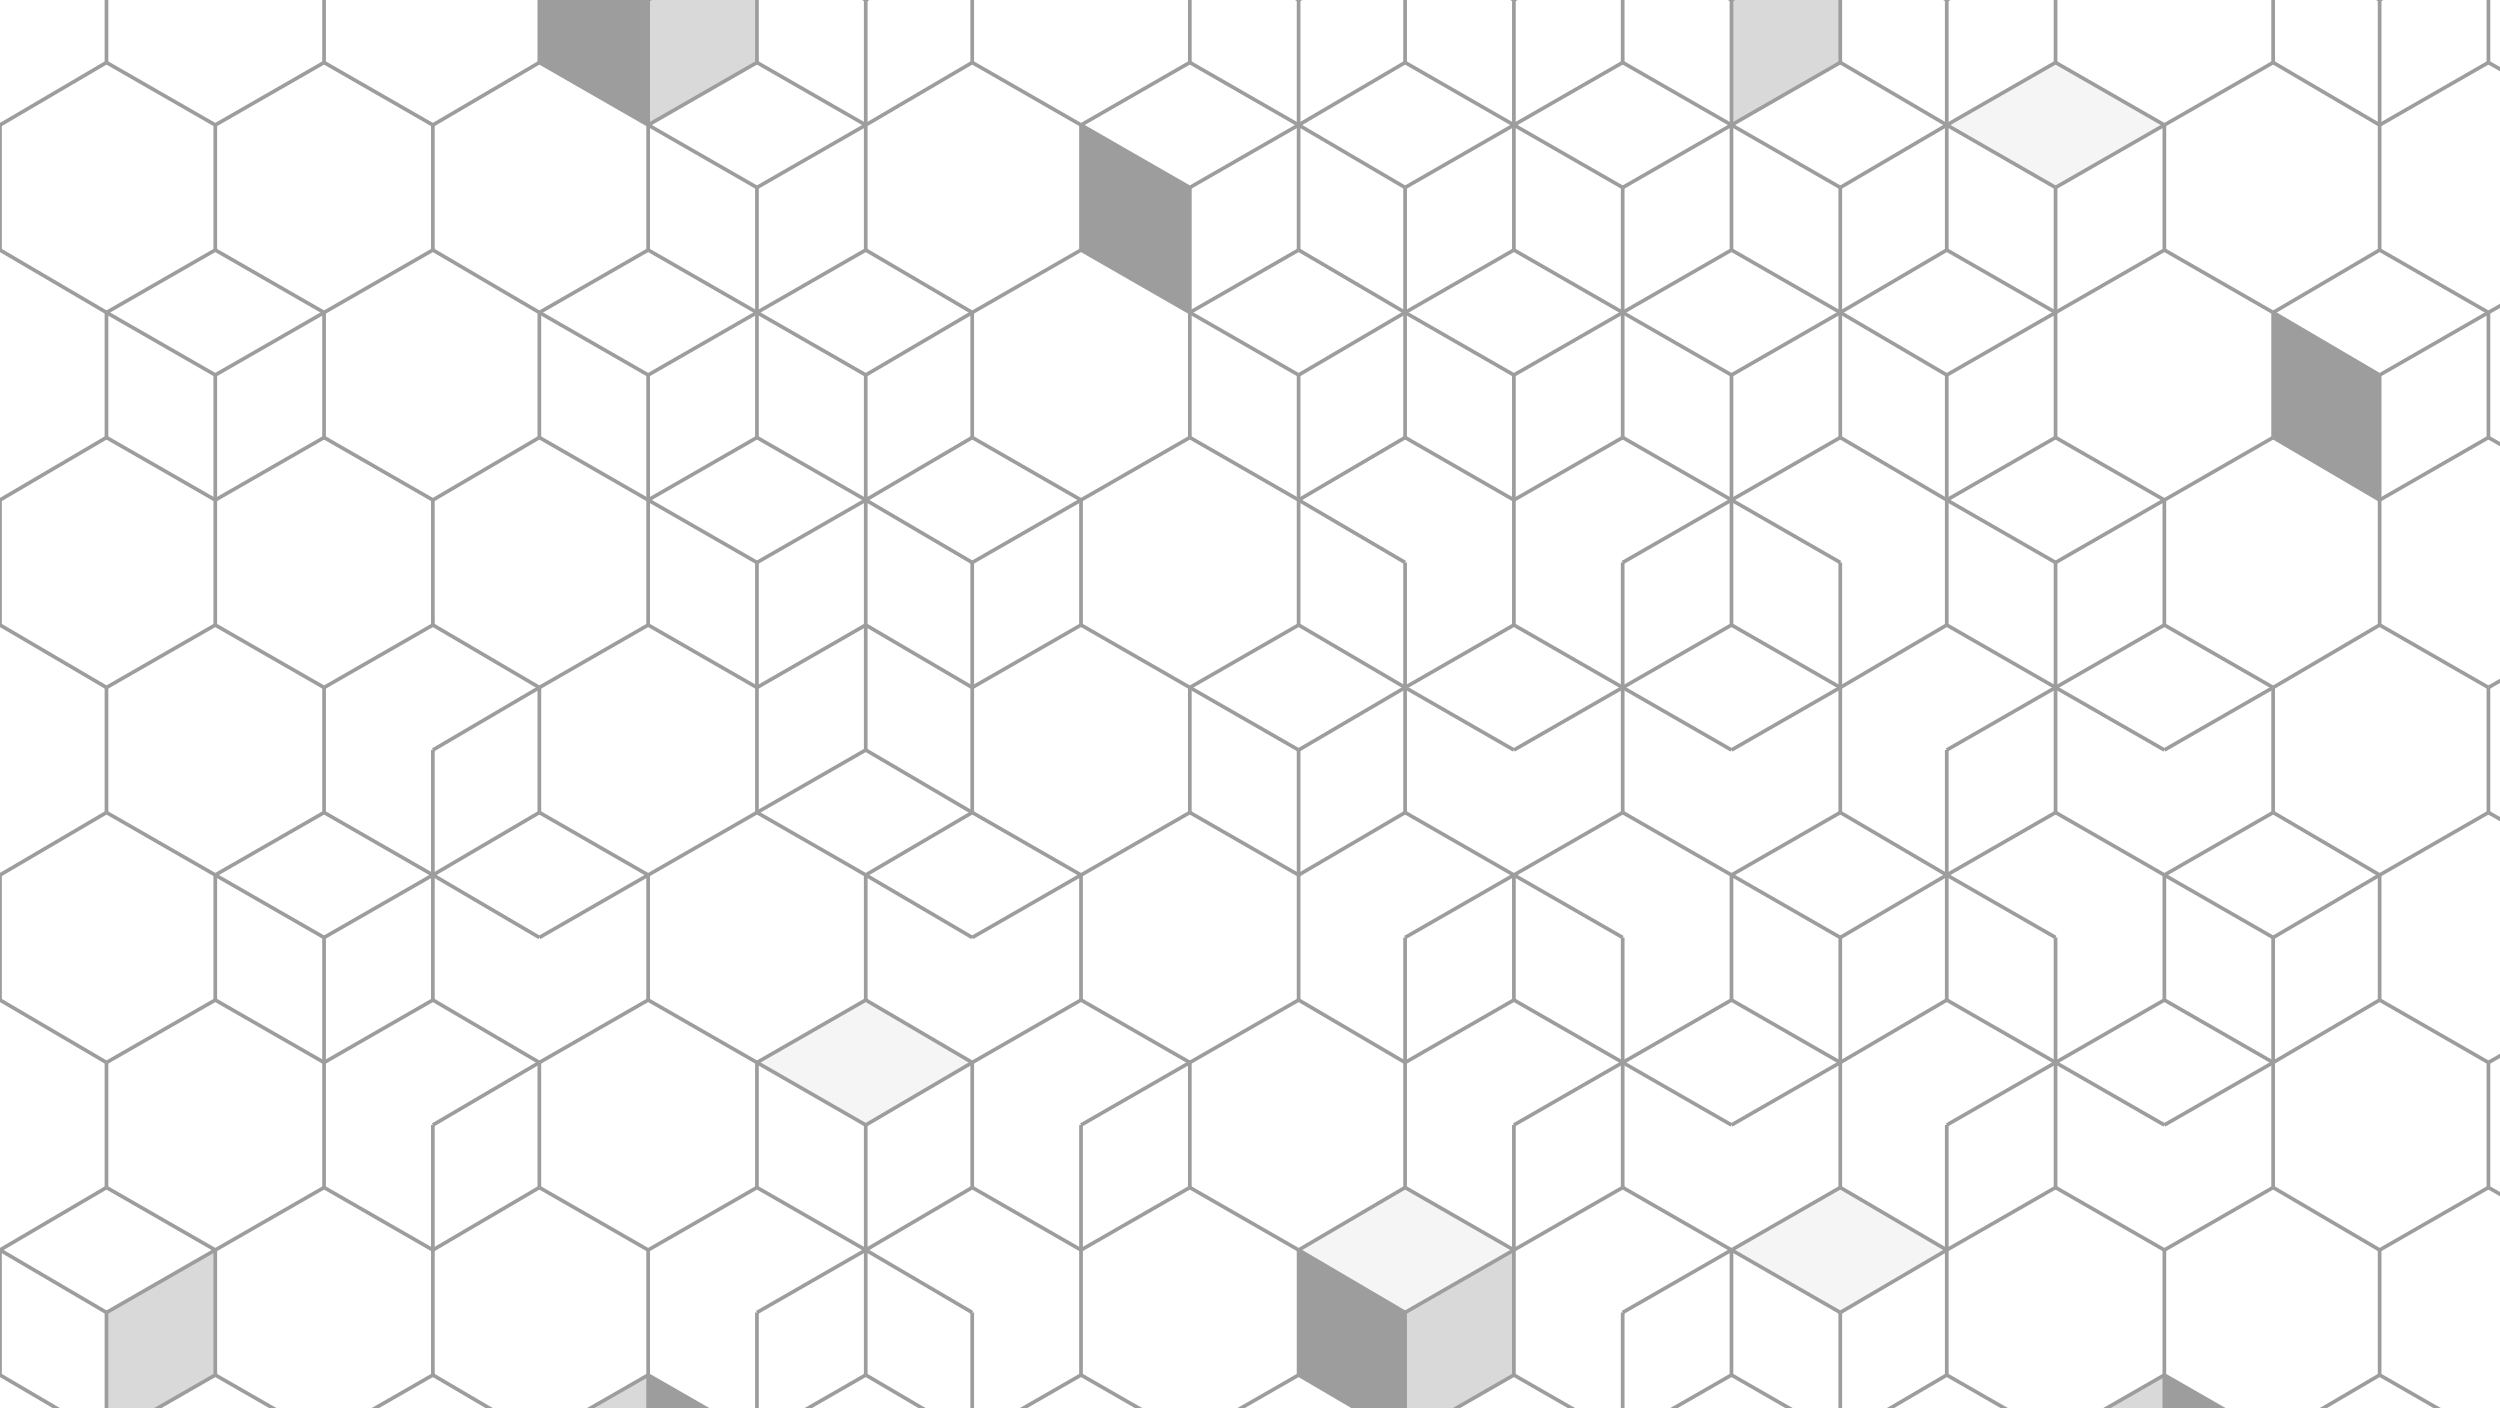
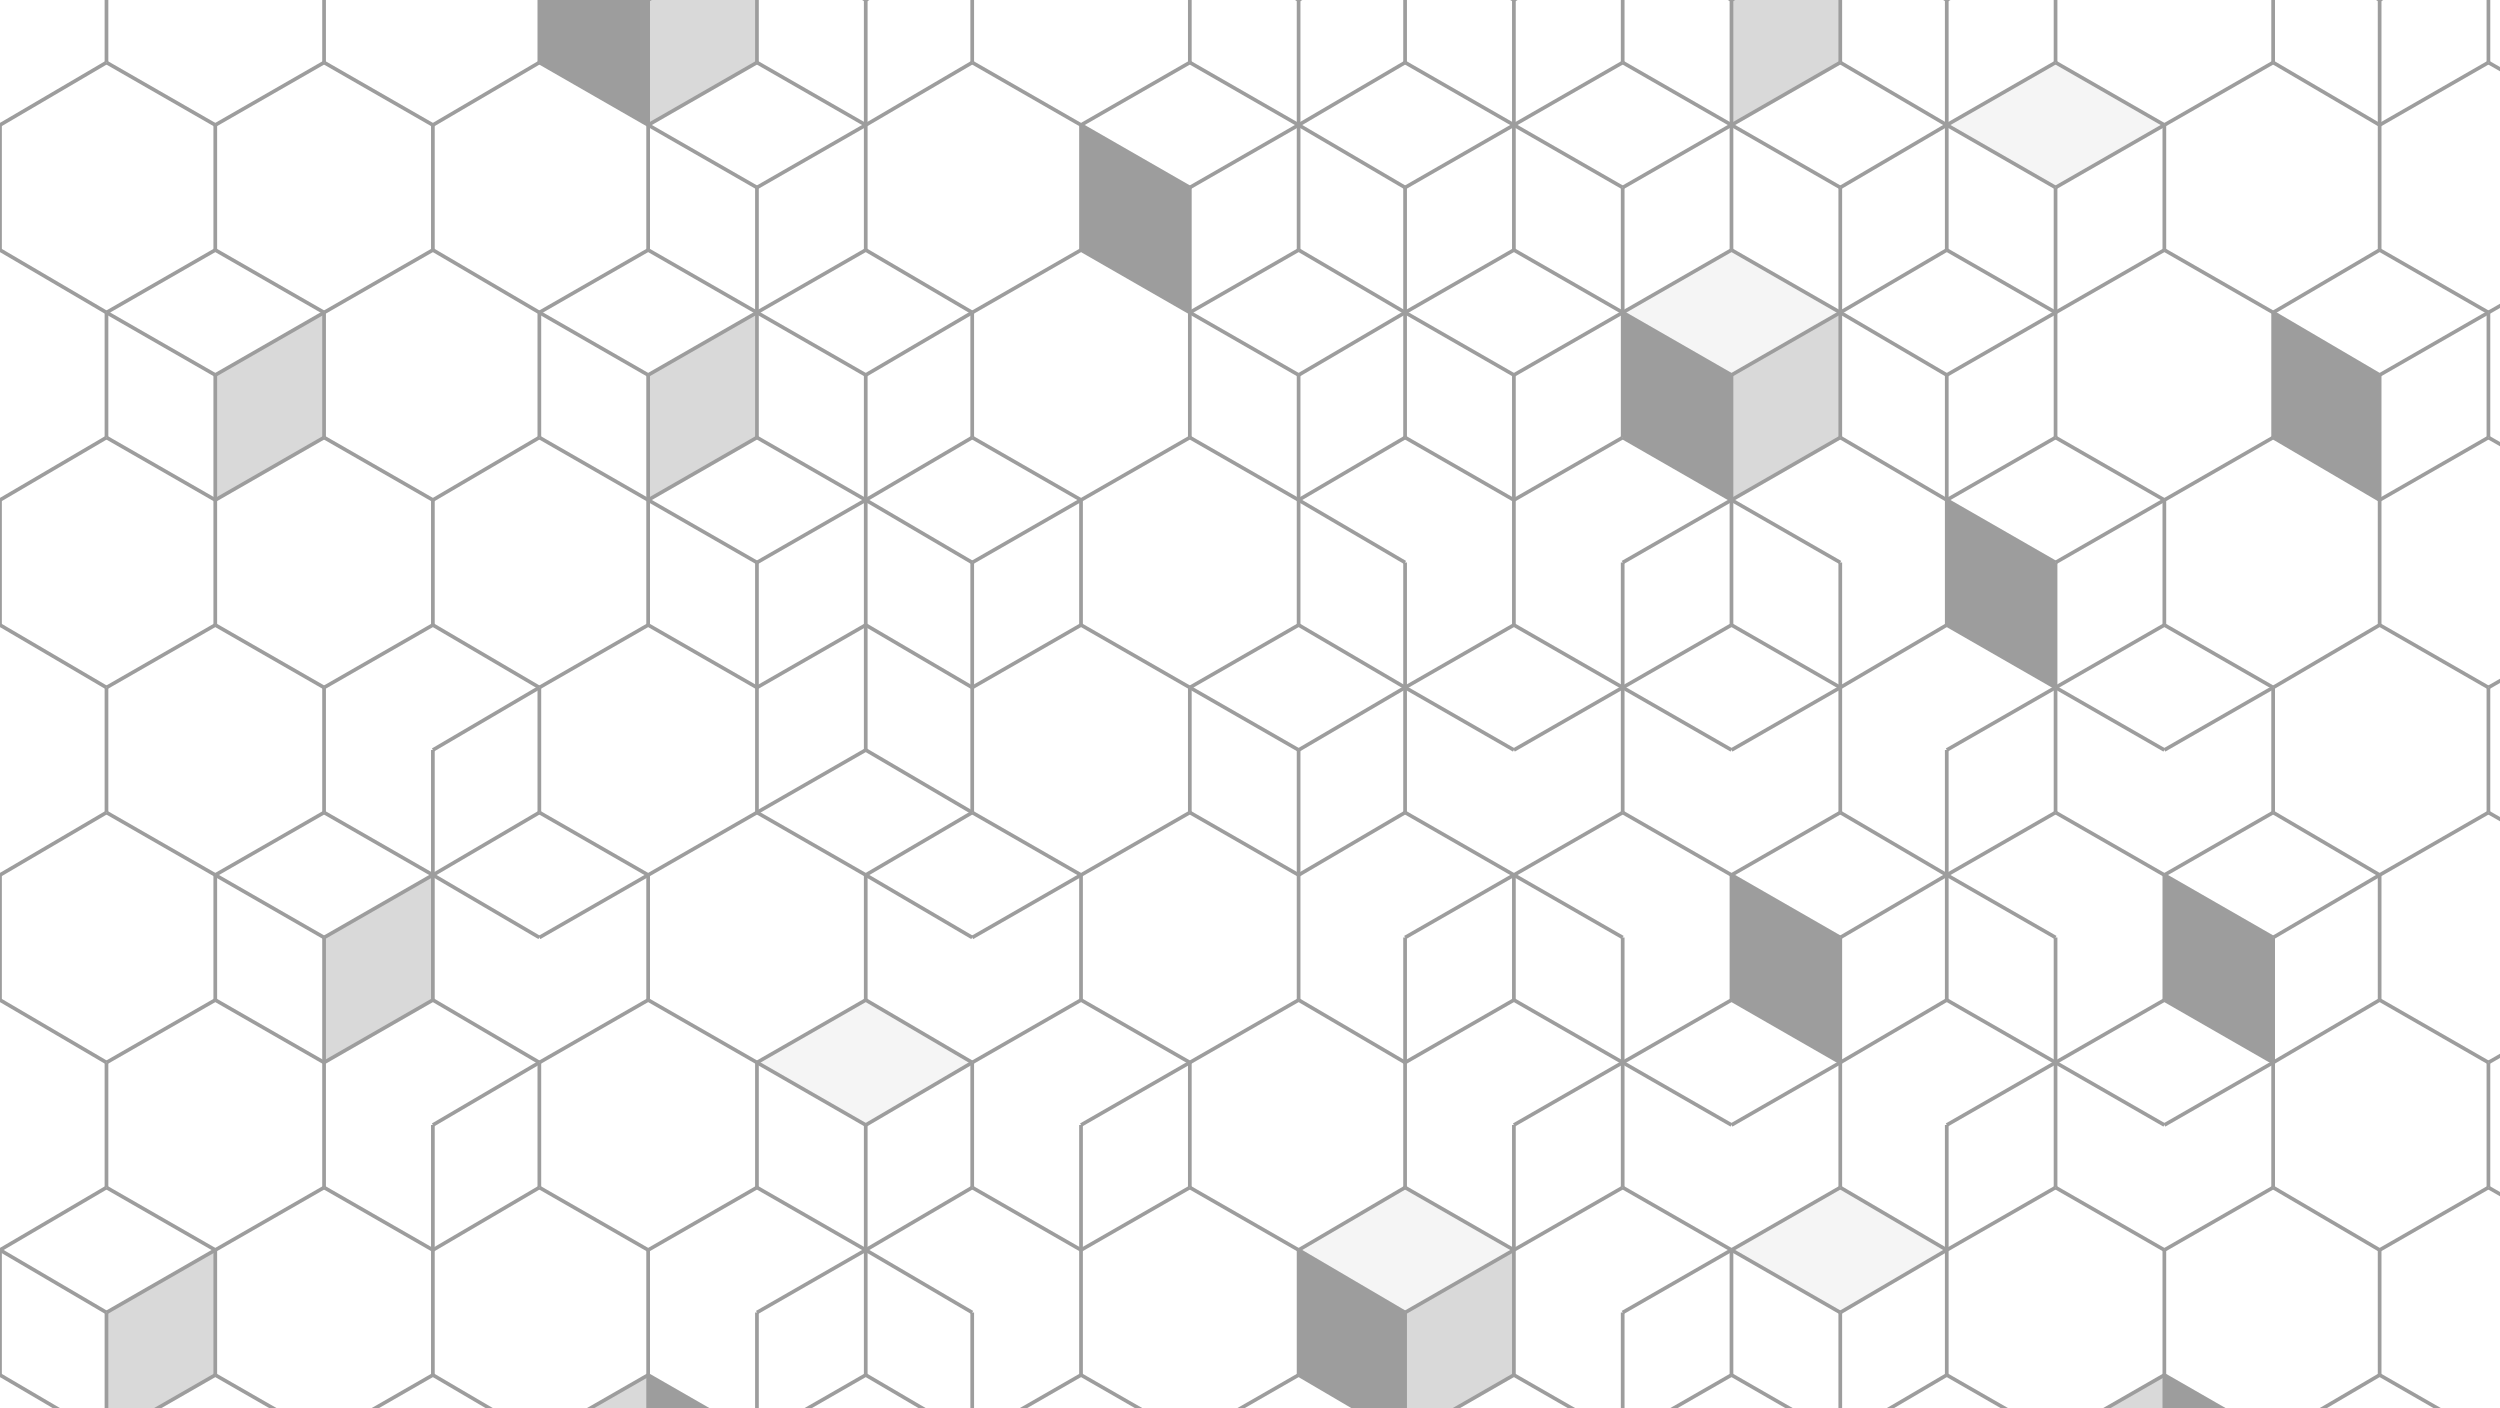
<svg xmlns="http://www.w3.org/2000/svg" width="1080" height="608" viewBox="0 0 1080 608">
  <g id="mesh">
    <g id="flaechen">
      <polygon points="-46,-81 -46,-135 -93,-108 -93,-54" fill="#D9D9D9" />
      <polygon points="-46,-81 0,-54 0,-108 -46,-135" fill="#9D9D9D" />
      <polygon points="140,-81 187,-108 187,-54 140,-27" fill="#D9D9D9" />
      <polygon points="327,-81 374,-108 374,-54 327,-27" fill="#D9D9D9" />
      <polygon points="420,-81 374,-108 420,-135 467,-108" fill="#F5F5F5" />
      <polygon points="607,-81 607,-135 561,-108 561,-54" fill="#D9D9D9" />
      <polygon points="607,-81 654,-54 654,-108 607,-135" fill="#9D9D9D" />
      <polygon points="701,-81 654,-108 701,-135 748,-108" fill="#F5F5F5" />
      <polygon points="888,-81 888,-27 841,-54 841,-108" fill="#9D9D9D" />
      <polygon points="1169,-81 1169,-27 1122,-54 1122,-108" fill="#9D9D9D" />
      <polygon points="1169,-81 1215,-108 1215,-54 1169,-27" fill="#D9D9D9" />
      <polygon points="1169,-81 1122,-108 1169,-135 1215,-108" fill="#F5F5F5" />
      <polygon points="280,0 280,54 233,27 233,-27" fill="#9D9D9D" />
      <polygon points="280,0 327,-27 327,27 280,54" fill="#D9D9D9" />
      <polygon points="280,0 233,-27 280,-54 327,-27" fill="#F5F5F5" />
      <polygon points="748,0 795,-27 795,27 748,54" fill="#D9D9D9" />
      <polygon points="1028,0 982,-27 1028,-54 1075,-27" fill="#F5F5F5" />
      <polygon points="514,81 514,135 467,108 467,54" fill="#9D9D9D" />
      <polygon points="888,81 841,54 888,27 935,54" fill="#F5F5F5" />
      <polygon points="1262,81 1215,54 1262,27 1309,54" fill="#F5F5F5" />
      <polygon points="-93,162 -140,135 -93,108 -46,135" fill="#F5F5F5" />
+       <polygon points="93,162 140,135 140,189 93,216" fill="#D9D9D9" />
+       <polygon points="280,162 327,135 327,189 280,216" fill="#D9D9D9" />
+       <polygon points="748,162 748,216 701,189 701,135" fill="#9D9D9D" />
+       <polygon points="748,162 795,135 795,189 748,216" fill="#D9D9D9" />
+       <polygon points="748,162 701,135 748,108 795,135" fill="#F5F5F5" />
      <polygon points="1028,162 1028,216 982,189 982,135" fill="#9D9D9D" />
+       <polygon points="888,243 888,297 841,270 841,216" fill="#9D9D9D" />
      <polygon points="1169,243 1215,216 1215,270 1169,297" fill="#D9D9D9" />
      <polygon points="-93,324 -93,378 -140,351 -140,297" fill="#9D9D9D" />
      <polygon points="-93,324 -46,297 -46,351 -93,378" fill="#D9D9D9" />
      <polygon points="-93,324 -140,297 -93,270 -46,297" fill="#F5F5F5" />
      <polygon points="1215,324 1215,378 1169,351 1169,297" fill="#9D9D9D" />
      <polygon points="1215,324 1262,297 1262,351 1215,378" fill="#D9D9D9" />
      <polygon points="1215,324 1169,297 1215,270 1262,297" fill="#F5F5F5" />
+       <polygon points="140,405 187,378 187,432 140,459" fill="#D9D9D9" />
+       <polygon points="795,405 795,459 748,432 748,378" fill="#9D9D9D" />
+       <polygon points="982,405 982,459 935,432 935,378" fill="#9D9D9D" />
      <polygon points="1169,405 1215,378 1215,432 1169,459" fill="#D9D9D9" />
      <polygon points="-93,486 -140,459 -93,432 -46,459" fill="#F5F5F5" />
      <polygon points="374,486 327,459 374,432 420,459" fill="#F5F5F5" />
      <polygon points="1215,486 1169,459 1215,432 1262,459" fill="#F5F5F5" />
      <polygon points="46,567 93,540 93,594 46,621" fill="#D9D9D9" />
      <polygon points="607,567 607,621 561,594 561,540" fill="#9D9D9D" />
      <polygon points="607,567 654,540 654,594 607,621" fill="#D9D9D9" />
      <polygon points="607,567 561,540 607,513 654,540" fill="#F5F5F5" />
      <polygon points="795,567 748,540 795,513 841,540" fill="#F5F5F5" />
      <polygon points="1169,567 1122,540 1169,513 1215,540" fill="#F5F5F5" />
      <polygon points="280,648 280,594 233,621 233,675" fill="#D9D9D9" />
      <polygon points="280,648 327,675 327,621 280,594" fill="#9D9D9D" />
      <polygon points="935,648 935,594 888,621 888,675" fill="#D9D9D9" />
      <polygon points="935,648 982,675 982,621 935,594" fill="#9D9D9D" />
      <polygon points="-46,729 -46,783 -93,756 -93,702" fill="#9D9D9D" />
      <polygon points="-46,729 0,702 0,756 -46,783" fill="#D9D9D9" />
      <polygon points="-46,729 -93,702 -46,675 0,702" fill="#F5F5F5" />
      <polygon points="140,729 140,783 93,756 93,702" fill="#9D9D9D" />
      <polygon points="514,729 467,702 514,675 561,702" fill="#F5F5F5" />
      <polygon points="701,729 701,783 654,756 654,702" fill="#9D9D9D" />
      <polygon points="1075,729 1028,702 1075,675 1122,702" fill="#F5F5F5" />
      <polygon points="1262,729 1262,783 1215,756 1215,702" fill="#9D9D9D" />
      <polygon points="1262,729 1309,702 1309,756 1262,783" fill="#D9D9D9" />
      <polygon points="1262,729 1215,702 1262,675 1309,702" fill="#F5F5F5" />
    </g>
    <g id="raster" stroke="#9D9D9D" stroke-width="1.6" fill="none">
      <line x1="-140" y1="-27" x2="-140" y2="27" />
      <line x1="-140" y1="-27" x2="-93" y2="-54" />
      <line x1="-140" y1="27" x2="-93" y2="54" />
      <line x1="-140" y1="135" x2="-140" y2="189" />
      <line x1="-140" y1="135" x2="-93" y2="108" />
      <line x1="-140" y1="189" x2="-93" y2="216" />
      <line x1="-140" y1="297" x2="-140" y2="351" />
      <line x1="-140" y1="297" x2="-93" y2="270" />
      <line x1="-140" y1="351" x2="-93" y2="378" />
      <line x1="-140" y1="459" x2="-140" y2="513" />
      <line x1="-140" y1="459" x2="-93" y2="432" />
      <line x1="-140" y1="513" x2="-93" y2="540" />
      <line x1="-140" y1="621" x2="-140" y2="675" />
      <line x1="-140" y1="621" x2="-93" y2="594" />
      <line x1="-140" y1="675" x2="-93" y2="702" />
      <line x1="-93" y1="-108" x2="-93" y2="-54" />
      <line x1="-93" y1="-108" x2="-46" y2="-135" />
      <line x1="-93" y1="-54" x2="-46" y2="-27" />
      <line x1="-93" y1="54" x2="-93" y2="108" />
      <line x1="-93" y1="54" x2="-46" y2="27" />
      <line x1="-93" y1="108" x2="-46" y2="135" />
      <line x1="-93" y1="216" x2="-93" y2="270" />
      <line x1="-93" y1="216" x2="-46" y2="189" />
      <line x1="-93" y1="270" x2="-46" y2="297" />
      <line x1="-93" y1="378" x2="-93" y2="432" />
      <line x1="-93" y1="378" x2="-46" y2="351" />
      <line x1="-93" y1="432" x2="-46" y2="459" />
      <line x1="-93" y1="540" x2="-93" y2="594" />
      <line x1="-93" y1="540" x2="-46" y2="513" />
      <line x1="-93" y1="594" x2="-46" y2="621" />
      <line x1="-93" y1="702" x2="-93" y2="756" />
      <line x1="-93" y1="702" x2="-46" y2="675" />
      <line x1="-93" y1="756" x2="-46" y2="783" />
      <line x1="-46" y1="-135" x2="0" y2="-108" />
      <line x1="-46" y1="-27" x2="-46" y2="27" />
      <line x1="-46" y1="-27" x2="0" y2="-54" />
      <line x1="-46" y1="27" x2="0" y2="54" />
      <line x1="-46" y1="135" x2="-46" y2="189" />
      <line x1="-46" y1="135" x2="0" y2="108" />
      <line x1="-46" y1="189" x2="0" y2="216" />
      <line x1="-46" y1="297" x2="-46" y2="351" />
      <line x1="-46" y1="297" x2="0" y2="270" />
      <line x1="-46" y1="351" x2="0" y2="378" />
      <line x1="-46" y1="459" x2="-46" y2="513" />
      <line x1="-46" y1="459" x2="0" y2="432" />
      <line x1="-46" y1="513" x2="0" y2="540" />
      <line x1="-46" y1="621" x2="-46" y2="675" />
      <line x1="-46" y1="621" x2="0" y2="594" />
      <line x1="-46" y1="675" x2="0" y2="702" />
      <line x1="-46" y1="783" x2="0" y2="756" />
      <line x1="0" y1="-108" x2="0" y2="-54" />
      <line x1="0" y1="-108" x2="46" y2="-135" />
      <line x1="0" y1="-54" x2="46" y2="-27" />
      <line x1="0" y1="54" x2="0" y2="108" />
      <line x1="0" y1="54" x2="46" y2="27" />
      <line x1="0" y1="108" x2="46" y2="135" />
      <line x1="0" y1="216" x2="0" y2="270" />
      <line x1="0" y1="216" x2="46" y2="189" />
      <line x1="0" y1="270" x2="46" y2="297" />
      <line x1="0" y1="378" x2="0" y2="432" />
      <line x1="0" y1="378" x2="46" y2="351" />
      <line x1="0" y1="432" x2="46" y2="459" />
      <line x1="0" y1="540" x2="0" y2="594" />
      <line x1="0" y1="540" x2="46" y2="513" />
      <line x1="0" y1="594" x2="46" y2="621" />
      <line x1="0" y1="702" x2="0" y2="756" />
      <line x1="0" y1="702" x2="46" y2="675" />
      <line x1="0" y1="756" x2="46" y2="783" />
      <line x1="46" y1="-135" x2="93" y2="-108" />
      <line x1="46" y1="-27" x2="46" y2="27" />
      <line x1="46" y1="-27" x2="93" y2="-54" />
      <line x1="46" y1="27" x2="93" y2="54" />
      <line x1="46" y1="135" x2="46" y2="189" />
      <line x1="46" y1="135" x2="93" y2="108" />
      <line x1="46" y1="189" x2="93" y2="216" />
      <line x1="46" y1="297" x2="46" y2="351" />
      <line x1="46" y1="297" x2="93" y2="270" />
      <line x1="46" y1="351" x2="93" y2="378" />
      <line x1="46" y1="459" x2="46" y2="513" />
      <line x1="46" y1="459" x2="93" y2="432" />
      <line x1="46" y1="513" x2="93" y2="540" />
      <line x1="46" y1="621" x2="46" y2="675" />
      <line x1="46" y1="621" x2="93" y2="594" />
      <line x1="46" y1="675" x2="93" y2="702" />
      <line x1="46" y1="783" x2="93" y2="756" />
      <line x1="93" y1="-108" x2="93" y2="-54" />
      <line x1="93" y1="-108" x2="140" y2="-135" />
      <line x1="93" y1="-54" x2="140" y2="-27" />
      <line x1="93" y1="54" x2="93" y2="108" />
      <line x1="93" y1="54" x2="140" y2="27" />
      <line x1="93" y1="108" x2="140" y2="135" />
      <line x1="93" y1="216" x2="93" y2="270" />
      <line x1="93" y1="216" x2="140" y2="189" />
      <line x1="93" y1="270" x2="140" y2="297" />
      <line x1="93" y1="378" x2="93" y2="432" />
      <line x1="93" y1="378" x2="140" y2="351" />
      <line x1="93" y1="432" x2="140" y2="459" />
      <line x1="93" y1="540" x2="93" y2="594" />
      <line x1="93" y1="540" x2="140" y2="513" />
      <line x1="93" y1="594" x2="140" y2="621" />
      <line x1="93" y1="702" x2="93" y2="756" />
      <line x1="93" y1="702" x2="140" y2="675" />
      <line x1="93" y1="756" x2="140" y2="783" />
      <line x1="140" y1="-135" x2="187" y2="-108" />
      <line x1="140" y1="-27" x2="140" y2="27" />
      <line x1="140" y1="-27" x2="187" y2="-54" />
      <line x1="140" y1="27" x2="187" y2="54" />
      <line x1="140" y1="135" x2="140" y2="189" />
      <line x1="140" y1="135" x2="187" y2="108" />
      <line x1="140" y1="189" x2="187" y2="216" />
      <line x1="140" y1="297" x2="140" y2="351" />
      <line x1="140" y1="297" x2="187" y2="270" />
      <line x1="140" y1="351" x2="187" y2="378" />
      <line x1="140" y1="459" x2="140" y2="513" />
      <line x1="140" y1="459" x2="187" y2="432" />
      <line x1="140" y1="513" x2="187" y2="540" />
      <line x1="140" y1="621" x2="140" y2="675" />
      <line x1="140" y1="621" x2="187" y2="594" />
      <line x1="140" y1="675" x2="187" y2="702" />
      <line x1="140" y1="783" x2="187" y2="756" />
      <line x1="187" y1="-108" x2="187" y2="-54" />
      <line x1="187" y1="-108" x2="233" y2="-135" />
      <line x1="187" y1="-54" x2="233" y2="-27" />
      <line x1="187" y1="54" x2="187" y2="108" />
      <line x1="187" y1="54" x2="233" y2="27" />
      <line x1="187" y1="108" x2="233" y2="135" />
      <line x1="187" y1="216" x2="187" y2="270" />
      <line x1="187" y1="216" x2="233" y2="189" />
      <line x1="187" y1="270" x2="233" y2="297" />
      <line x1="187" y1="378" x2="187" y2="432" />
      <line x1="187" y1="378" x2="233" y2="351" />
      <line x1="187" y1="432" x2="233" y2="459" />
      <line x1="187" y1="540" x2="187" y2="594" />
      <line x1="187" y1="540" x2="233" y2="513" />
      <line x1="187" y1="594" x2="233" y2="621" />
      <line x1="187" y1="702" x2="187" y2="756" />
      <line x1="187" y1="702" x2="233" y2="675" />
      <line x1="187" y1="756" x2="233" y2="783" />
      <line x1="233" y1="-135" x2="280" y2="-108" />
      <line x1="233" y1="-27" x2="233" y2="27" />
      <line x1="233" y1="-27" x2="280" y2="-54" />
      <line x1="233" y1="27" x2="280" y2="54" />
      <line x1="233" y1="135" x2="233" y2="189" />
      <line x1="233" y1="135" x2="280" y2="108" />
      <line x1="233" y1="189" x2="280" y2="216" />
      <line x1="233" y1="297" x2="233" y2="351" />
      <line x1="233" y1="297" x2="280" y2="270" />
      <line x1="233" y1="351" x2="280" y2="378" />
      <line x1="233" y1="459" x2="233" y2="513" />
      <line x1="233" y1="459" x2="280" y2="432" />
      <line x1="233" y1="513" x2="280" y2="540" />
      <line x1="233" y1="621" x2="233" y2="675" />
      <line x1="233" y1="621" x2="280" y2="594" />
      <line x1="233" y1="675" x2="280" y2="702" />
      <line x1="233" y1="783" x2="280" y2="756" />
      <line x1="280" y1="-108" x2="280" y2="-54" />
      <line x1="280" y1="-108" x2="327" y2="-135" />
      <line x1="280" y1="-54" x2="327" y2="-27" />
      <line x1="280" y1="54" x2="280" y2="108" />
      <line x1="280" y1="54" x2="327" y2="27" />
      <line x1="280" y1="108" x2="327" y2="135" />
      <line x1="280" y1="216" x2="280" y2="270" />
      <line x1="280" y1="216" x2="327" y2="189" />
      <line x1="280" y1="270" x2="327" y2="297" />
      <line x1="280" y1="378" x2="280" y2="432" />
      <line x1="280" y1="378" x2="327" y2="351" />
      <line x1="280" y1="432" x2="327" y2="459" />
      <line x1="280" y1="540" x2="280" y2="594" />
      <line x1="280" y1="540" x2="327" y2="513" />
      <line x1="280" y1="594" x2="327" y2="621" />
      <line x1="280" y1="702" x2="280" y2="756" />
      <line x1="280" y1="702" x2="327" y2="675" />
      <line x1="280" y1="756" x2="327" y2="783" />
      <line x1="327" y1="-135" x2="374" y2="-108" />
      <line x1="327" y1="-27" x2="327" y2="27" />
      <line x1="327" y1="-27" x2="374" y2="-54" />
      <line x1="327" y1="27" x2="374" y2="54" />
      <line x1="327" y1="135" x2="327" y2="189" />
      <line x1="327" y1="135" x2="374" y2="108" />
      <line x1="327" y1="189" x2="374" y2="216" />
      <line x1="327" y1="297" x2="327" y2="351" />
      <line x1="327" y1="297" x2="374" y2="270" />
      <line x1="327" y1="351" x2="374" y2="378" />
      <line x1="327" y1="459" x2="327" y2="513" />
      <line x1="327" y1="459" x2="374" y2="432" />
      <line x1="327" y1="513" x2="374" y2="540" />
      <line x1="327" y1="621" x2="327" y2="675" />
      <line x1="327" y1="621" x2="374" y2="594" />
      <line x1="327" y1="675" x2="374" y2="702" />
      <line x1="327" y1="783" x2="374" y2="756" />
      <line x1="374" y1="-108" x2="374" y2="-54" />
      <line x1="374" y1="-108" x2="420" y2="-135" />
      <line x1="374" y1="-54" x2="420" y2="-27" />
      <line x1="374" y1="54" x2="374" y2="108" />
      <line x1="374" y1="54" x2="420" y2="27" />
      <line x1="374" y1="108" x2="420" y2="135" />
      <line x1="374" y1="216" x2="374" y2="270" />
      <line x1="374" y1="216" x2="420" y2="189" />
      <line x1="374" y1="270" x2="420" y2="297" />
      <line x1="374" y1="378" x2="374" y2="432" />
      <line x1="374" y1="378" x2="420" y2="351" />
      <line x1="374" y1="432" x2="420" y2="459" />
      <line x1="374" y1="540" x2="374" y2="594" />
      <line x1="374" y1="540" x2="420" y2="513" />
      <line x1="374" y1="594" x2="420" y2="621" />
      <line x1="374" y1="702" x2="374" y2="756" />
      <line x1="374" y1="702" x2="420" y2="675" />
      <line x1="374" y1="756" x2="420" y2="783" />
      <line x1="420" y1="-135" x2="467" y2="-108" />
      <line x1="420" y1="-27" x2="420" y2="27" />
      <line x1="420" y1="-27" x2="467" y2="-54" />
      <line x1="420" y1="27" x2="467" y2="54" />
      <line x1="420" y1="135" x2="420" y2="189" />
      <line x1="420" y1="135" x2="467" y2="108" />
      <line x1="420" y1="189" x2="467" y2="216" />
      <line x1="420" y1="297" x2="420" y2="351" />
      <line x1="420" y1="297" x2="467" y2="270" />
      <line x1="420" y1="351" x2="467" y2="378" />
      <line x1="420" y1="459" x2="420" y2="513" />
      <line x1="420" y1="459" x2="467" y2="432" />
      <line x1="420" y1="513" x2="467" y2="540" />
      <line x1="420" y1="621" x2="420" y2="675" />
      <line x1="420" y1="621" x2="467" y2="594" />
      <line x1="420" y1="675" x2="467" y2="702" />
      <line x1="420" y1="783" x2="467" y2="756" />
      <line x1="467" y1="-108" x2="467" y2="-54" />
      <line x1="467" y1="-108" x2="514" y2="-135" />
      <line x1="467" y1="-54" x2="514" y2="-27" />
      <line x1="467" y1="54" x2="467" y2="108" />
      <line x1="467" y1="54" x2="514" y2="27" />
      <line x1="467" y1="108" x2="514" y2="135" />
      <line x1="467" y1="216" x2="467" y2="270" />
      <line x1="467" y1="216" x2="514" y2="189" />
      <line x1="467" y1="270" x2="514" y2="297" />
      <line x1="467" y1="378" x2="467" y2="432" />
      <line x1="467" y1="378" x2="514" y2="351" />
      <line x1="467" y1="432" x2="514" y2="459" />
      <line x1="467" y1="540" x2="467" y2="594" />
      <line x1="467" y1="540" x2="514" y2="513" />
      <line x1="467" y1="594" x2="514" y2="621" />
      <line x1="467" y1="702" x2="467" y2="756" />
      <line x1="467" y1="702" x2="514" y2="675" />
      <line x1="467" y1="756" x2="514" y2="783" />
      <line x1="514" y1="-135" x2="561" y2="-108" />
      <line x1="514" y1="-27" x2="514" y2="27" />
      <line x1="514" y1="-27" x2="561" y2="-54" />
      <line x1="514" y1="27" x2="561" y2="54" />
      <line x1="514" y1="135" x2="514" y2="189" />
      <line x1="514" y1="135" x2="561" y2="108" />
      <line x1="514" y1="189" x2="561" y2="216" />
      <line x1="514" y1="297" x2="514" y2="351" />
      <line x1="514" y1="297" x2="561" y2="270" />
      <line x1="514" y1="351" x2="561" y2="378" />
      <line x1="514" y1="459" x2="514" y2="513" />
      <line x1="514" y1="459" x2="561" y2="432" />
      <line x1="514" y1="513" x2="561" y2="540" />
      <line x1="514" y1="621" x2="514" y2="675" />
      <line x1="514" y1="621" x2="561" y2="594" />
      <line x1="514" y1="675" x2="561" y2="702" />
      <line x1="514" y1="783" x2="561" y2="756" />
      <line x1="561" y1="-108" x2="561" y2="-54" />
      <line x1="561" y1="-108" x2="607" y2="-135" />
      <line x1="561" y1="-54" x2="607" y2="-27" />
      <line x1="561" y1="54" x2="561" y2="108" />
      <line x1="561" y1="54" x2="607" y2="27" />
      <line x1="561" y1="108" x2="607" y2="135" />
      <line x1="561" y1="216" x2="561" y2="270" />
      <line x1="561" y1="216" x2="607" y2="189" />
      <line x1="561" y1="270" x2="607" y2="297" />
      <line x1="561" y1="378" x2="561" y2="432" />
      <line x1="561" y1="378" x2="607" y2="351" />
      <line x1="561" y1="432" x2="607" y2="459" />
      <line x1="561" y1="540" x2="561" y2="594" />
      <line x1="561" y1="540" x2="607" y2="513" />
      <line x1="561" y1="594" x2="607" y2="621" />
      <line x1="561" y1="702" x2="561" y2="756" />
      <line x1="561" y1="702" x2="607" y2="675" />
      <line x1="561" y1="756" x2="607" y2="783" />
      <line x1="607" y1="-135" x2="654" y2="-108" />
      <line x1="607" y1="-27" x2="607" y2="27" />
      <line x1="607" y1="-27" x2="654" y2="-54" />
      <line x1="607" y1="27" x2="654" y2="54" />
      <line x1="607" y1="135" x2="607" y2="189" />
      <line x1="607" y1="135" x2="654" y2="108" />
      <line x1="607" y1="189" x2="654" y2="216" />
      <line x1="607" y1="297" x2="607" y2="351" />
      <line x1="607" y1="297" x2="654" y2="270" />
      <line x1="607" y1="351" x2="654" y2="378" />
      <line x1="607" y1="459" x2="607" y2="513" />
      <line x1="607" y1="459" x2="654" y2="432" />
      <line x1="607" y1="513" x2="654" y2="540" />
      <line x1="607" y1="621" x2="607" y2="675" />
      <line x1="607" y1="621" x2="654" y2="594" />
      <line x1="607" y1="675" x2="654" y2="702" />
      <line x1="607" y1="783" x2="654" y2="756" />
      <line x1="654" y1="-108" x2="654" y2="-54" />
      <line x1="654" y1="-108" x2="701" y2="-135" />
      <line x1="654" y1="-54" x2="701" y2="-27" />
      <line x1="654" y1="54" x2="654" y2="108" />
      <line x1="654" y1="54" x2="701" y2="27" />
      <line x1="654" y1="108" x2="701" y2="135" />
      <line x1="654" y1="216" x2="654" y2="270" />
      <line x1="654" y1="216" x2="701" y2="189" />
      <line x1="654" y1="270" x2="701" y2="297" />
      <line x1="654" y1="378" x2="654" y2="432" />
      <line x1="654" y1="378" x2="701" y2="351" />
      <line x1="654" y1="432" x2="701" y2="459" />
      <line x1="654" y1="540" x2="654" y2="594" />
      <line x1="654" y1="540" x2="701" y2="513" />
      <line x1="654" y1="594" x2="701" y2="621" />
      <line x1="654" y1="702" x2="654" y2="756" />
      <line x1="654" y1="702" x2="701" y2="675" />
      <line x1="654" y1="756" x2="701" y2="783" />
      <line x1="701" y1="-135" x2="748" y2="-108" />
      <line x1="701" y1="-27" x2="701" y2="27" />
      <line x1="701" y1="-27" x2="748" y2="-54" />
      <line x1="701" y1="27" x2="748" y2="54" />
      <line x1="701" y1="135" x2="701" y2="189" />
      <line x1="701" y1="135" x2="748" y2="108" />
      <line x1="701" y1="189" x2="748" y2="216" />
      <line x1="701" y1="297" x2="701" y2="351" />
      <line x1="701" y1="297" x2="748" y2="270" />
      <line x1="701" y1="351" x2="748" y2="378" />
      <line x1="701" y1="459" x2="701" y2="513" />
      <line x1="701" y1="459" x2="748" y2="432" />
      <line x1="701" y1="513" x2="748" y2="540" />
      <line x1="701" y1="621" x2="701" y2="675" />
      <line x1="701" y1="621" x2="748" y2="594" />
      <line x1="701" y1="675" x2="748" y2="702" />
      <line x1="701" y1="783" x2="748" y2="756" />
      <line x1="748" y1="-108" x2="748" y2="-54" />
      <line x1="748" y1="-108" x2="795" y2="-135" />
      <line x1="748" y1="-54" x2="795" y2="-27" />
      <line x1="748" y1="54" x2="748" y2="108" />
      <line x1="748" y1="54" x2="795" y2="27" />
      <line x1="748" y1="108" x2="795" y2="135" />
      <line x1="748" y1="216" x2="748" y2="270" />
      <line x1="748" y1="216" x2="795" y2="189" />
      <line x1="748" y1="270" x2="795" y2="297" />
      <line x1="748" y1="378" x2="748" y2="432" />
      <line x1="748" y1="378" x2="795" y2="351" />
      <line x1="748" y1="432" x2="795" y2="459" />
      <line x1="748" y1="540" x2="748" y2="594" />
      <line x1="748" y1="540" x2="795" y2="513" />
      <line x1="748" y1="594" x2="795" y2="621" />
      <line x1="748" y1="702" x2="748" y2="756" />
      <line x1="748" y1="702" x2="795" y2="675" />
      <line x1="748" y1="756" x2="795" y2="783" />
      <line x1="795" y1="-135" x2="841" y2="-108" />
      <line x1="795" y1="-27" x2="795" y2="27" />
      <line x1="795" y1="-27" x2="841" y2="-54" />
      <line x1="795" y1="27" x2="841" y2="54" />
      <line x1="795" y1="135" x2="795" y2="189" />
      <line x1="795" y1="135" x2="841" y2="108" />
      <line x1="795" y1="189" x2="841" y2="216" />
      <line x1="795" y1="297" x2="795" y2="351" />
      <line x1="795" y1="297" x2="841" y2="270" />
      <line x1="795" y1="351" x2="841" y2="378" />
      <line x1="795" y1="459" x2="795" y2="513" />
      <line x1="795" y1="459" x2="841" y2="432" />
      <line x1="795" y1="513" x2="841" y2="540" />
      <line x1="795" y1="621" x2="795" y2="675" />
      <line x1="795" y1="621" x2="841" y2="594" />
      <line x1="795" y1="675" x2="841" y2="702" />
      <line x1="795" y1="783" x2="841" y2="756" />
      <line x1="841" y1="-108" x2="841" y2="-54" />
      <line x1="841" y1="-108" x2="888" y2="-135" />
      <line x1="841" y1="-54" x2="888" y2="-27" />
      <line x1="841" y1="54" x2="841" y2="108" />
      <line x1="841" y1="54" x2="888" y2="27" />
      <line x1="841" y1="108" x2="888" y2="135" />
      <line x1="841" y1="216" x2="841" y2="270" />
      <line x1="841" y1="216" x2="888" y2="189" />
      <line x1="841" y1="270" x2="888" y2="297" />
      <line x1="841" y1="378" x2="841" y2="432" />
      <line x1="841" y1="378" x2="888" y2="351" />
      <line x1="841" y1="432" x2="888" y2="459" />
      <line x1="841" y1="540" x2="841" y2="594" />
      <line x1="841" y1="540" x2="888" y2="513" />
      <line x1="841" y1="594" x2="888" y2="621" />
      <line x1="841" y1="702" x2="841" y2="756" />
      <line x1="841" y1="702" x2="888" y2="675" />
      <line x1="841" y1="756" x2="888" y2="783" />
      <line x1="888" y1="-135" x2="935" y2="-108" />
      <line x1="888" y1="-27" x2="888" y2="27" />
      <line x1="888" y1="-27" x2="935" y2="-54" />
      <line x1="888" y1="27" x2="935" y2="54" />
      <line x1="888" y1="135" x2="888" y2="189" />
      <line x1="888" y1="135" x2="935" y2="108" />
      <line x1="888" y1="189" x2="935" y2="216" />
      <line x1="888" y1="297" x2="888" y2="351" />
      <line x1="888" y1="297" x2="935" y2="270" />
      <line x1="888" y1="351" x2="935" y2="378" />
      <line x1="888" y1="459" x2="888" y2="513" />
      <line x1="888" y1="459" x2="935" y2="432" />
      <line x1="888" y1="513" x2="935" y2="540" />
      <line x1="888" y1="621" x2="888" y2="675" />
      <line x1="888" y1="621" x2="935" y2="594" />
      <line x1="888" y1="675" x2="935" y2="702" />
      <line x1="888" y1="783" x2="935" y2="756" />
      <line x1="935" y1="-108" x2="935" y2="-54" />
      <line x1="935" y1="-108" x2="982" y2="-135" />
      <line x1="935" y1="-54" x2="982" y2="-27" />
      <line x1="935" y1="54" x2="935" y2="108" />
      <line x1="935" y1="54" x2="982" y2="27" />
      <line x1="935" y1="108" x2="982" y2="135" />
      <line x1="935" y1="216" x2="935" y2="270" />
      <line x1="935" y1="216" x2="982" y2="189" />
      <line x1="935" y1="270" x2="982" y2="297" />
      <line x1="935" y1="378" x2="935" y2="432" />
      <line x1="935" y1="378" x2="982" y2="351" />
      <line x1="935" y1="432" x2="982" y2="459" />
      <line x1="935" y1="540" x2="935" y2="594" />
      <line x1="935" y1="540" x2="982" y2="513" />
      <line x1="935" y1="594" x2="982" y2="621" />
      <line x1="935" y1="702" x2="935" y2="756" />
      <line x1="935" y1="702" x2="982" y2="675" />
      <line x1="935" y1="756" x2="982" y2="783" />
      <line x1="982" y1="-135" x2="1028" y2="-108" />
      <line x1="982" y1="-27" x2="982" y2="27" />
      <line x1="982" y1="-27" x2="1028" y2="-54" />
      <line x1="982" y1="27" x2="1028" y2="54" />
      <line x1="982" y1="135" x2="982" y2="189" />
      <line x1="982" y1="135" x2="1028" y2="108" />
      <line x1="982" y1="189" x2="1028" y2="216" />
      <line x1="982" y1="297" x2="982" y2="351" />
      <line x1="982" y1="297" x2="1028" y2="270" />
      <line x1="982" y1="351" x2="1028" y2="378" />
      <line x1="982" y1="459" x2="982" y2="513" />
      <line x1="982" y1="459" x2="1028" y2="432" />
      <line x1="982" y1="513" x2="1028" y2="540" />
      <line x1="982" y1="621" x2="982" y2="675" />
      <line x1="982" y1="621" x2="1028" y2="594" />
      <line x1="982" y1="675" x2="1028" y2="702" />
      <line x1="982" y1="783" x2="1028" y2="756" />
      <line x1="1028" y1="-108" x2="1028" y2="-54" />
      <line x1="1028" y1="-108" x2="1075" y2="-135" />
      <line x1="1028" y1="-54" x2="1075" y2="-27" />
      <line x1="1028" y1="54" x2="1028" y2="108" />
      <line x1="1028" y1="54" x2="1075" y2="27" />
      <line x1="1028" y1="108" x2="1075" y2="135" />
      <line x1="1028" y1="216" x2="1028" y2="270" />
      <line x1="1028" y1="216" x2="1075" y2="189" />
      <line x1="1028" y1="270" x2="1075" y2="297" />
      <line x1="1028" y1="378" x2="1028" y2="432" />
      <line x1="1028" y1="378" x2="1075" y2="351" />
      <line x1="1028" y1="432" x2="1075" y2="459" />
      <line x1="1028" y1="540" x2="1028" y2="594" />
      <line x1="1028" y1="540" x2="1075" y2="513" />
      <line x1="1028" y1="594" x2="1075" y2="621" />
      <line x1="1028" y1="702" x2="1028" y2="756" />
      <line x1="1028" y1="702" x2="1075" y2="675" />
      <line x1="1028" y1="756" x2="1075" y2="783" />
      <line x1="1075" y1="-135" x2="1122" y2="-108" />
      <line x1="1075" y1="-27" x2="1075" y2="27" />
      <line x1="1075" y1="-27" x2="1122" y2="-54" />
      <line x1="1075" y1="27" x2="1122" y2="54" />
      <line x1="1075" y1="135" x2="1075" y2="189" />
      <line x1="1075" y1="135" x2="1122" y2="108" />
      <line x1="1075" y1="189" x2="1122" y2="216" />
      <line x1="1075" y1="297" x2="1075" y2="351" />
      <line x1="1075" y1="297" x2="1122" y2="270" />
      <line x1="1075" y1="351" x2="1122" y2="378" />
      <line x1="1075" y1="459" x2="1075" y2="513" />
      <line x1="1075" y1="459" x2="1122" y2="432" />
      <line x1="1075" y1="513" x2="1122" y2="540" />
      <line x1="1075" y1="621" x2="1075" y2="675" />
      <line x1="1075" y1="621" x2="1122" y2="594" />
      <line x1="1075" y1="675" x2="1122" y2="702" />
      <line x1="1075" y1="783" x2="1122" y2="756" />
      <line x1="1122" y1="-108" x2="1122" y2="-54" />
      <line x1="1122" y1="-108" x2="1169" y2="-135" />
      <line x1="1122" y1="-54" x2="1169" y2="-27" />
      <line x1="1122" y1="54" x2="1122" y2="108" />
      <line x1="1122" y1="54" x2="1169" y2="27" />
      <line x1="1122" y1="108" x2="1169" y2="135" />
      <line x1="1122" y1="216" x2="1122" y2="270" />
      <line x1="1122" y1="216" x2="1169" y2="189" />
      <line x1="1122" y1="270" x2="1169" y2="297" />
      <line x1="1122" y1="378" x2="1122" y2="432" />
      <line x1="1122" y1="378" x2="1169" y2="351" />
      <line x1="1122" y1="432" x2="1169" y2="459" />
      <line x1="1122" y1="540" x2="1122" y2="594" />
      <line x1="1122" y1="540" x2="1169" y2="513" />
      <line x1="1122" y1="594" x2="1169" y2="621" />
      <line x1="1122" y1="702" x2="1122" y2="756" />
      <line x1="1122" y1="702" x2="1169" y2="675" />
      <line x1="1122" y1="756" x2="1169" y2="783" />
      <line x1="1169" y1="-135" x2="1215" y2="-108" />
      <line x1="1169" y1="-27" x2="1169" y2="27" />
      <line x1="1169" y1="-27" x2="1215" y2="-54" />
      <line x1="1169" y1="27" x2="1215" y2="54" />
      <line x1="1169" y1="135" x2="1169" y2="189" />
      <line x1="1169" y1="135" x2="1215" y2="108" />
      <line x1="1169" y1="189" x2="1215" y2="216" />
      <line x1="1169" y1="297" x2="1169" y2="351" />
      <line x1="1169" y1="297" x2="1215" y2="270" />
      <line x1="1169" y1="351" x2="1215" y2="378" />
      <line x1="1169" y1="459" x2="1169" y2="513" />
      <line x1="1169" y1="459" x2="1215" y2="432" />
      <line x1="1169" y1="513" x2="1215" y2="540" />
      <line x1="1169" y1="621" x2="1169" y2="675" />
      <line x1="1169" y1="621" x2="1215" y2="594" />
      <line x1="1169" y1="675" x2="1215" y2="702" />
      <line x1="1169" y1="783" x2="1215" y2="756" />
      <line x1="1215" y1="-108" x2="1215" y2="-54" />
      <line x1="1215" y1="-108" x2="1262" y2="-135" />
      <line x1="1215" y1="-54" x2="1262" y2="-27" />
      <line x1="1215" y1="54" x2="1215" y2="108" />
      <line x1="1215" y1="54" x2="1262" y2="27" />
      <line x1="1215" y1="108" x2="1262" y2="135" />
      <line x1="1215" y1="216" x2="1215" y2="270" />
      <line x1="1215" y1="216" x2="1262" y2="189" />
      <line x1="1215" y1="270" x2="1262" y2="297" />
      <line x1="1215" y1="378" x2="1215" y2="432" />
      <line x1="1215" y1="378" x2="1262" y2="351" />
      <line x1="1215" y1="432" x2="1262" y2="459" />
      <line x1="1215" y1="540" x2="1215" y2="594" />
      <line x1="1215" y1="540" x2="1262" y2="513" />
      <line x1="1215" y1="594" x2="1262" y2="621" />
      <line x1="1215" y1="702" x2="1215" y2="756" />
      <line x1="1215" y1="702" x2="1262" y2="675" />
      <line x1="1215" y1="756" x2="1262" y2="783" />
      <line x1="1262" y1="-135" x2="1309" y2="-108" />
      <line x1="1262" y1="-27" x2="1262" y2="27" />
      <line x1="1262" y1="-27" x2="1309" y2="-54" />
      <line x1="1262" y1="27" x2="1309" y2="54" />
      <line x1="1262" y1="135" x2="1262" y2="189" />
      <line x1="1262" y1="135" x2="1309" y2="108" />
      <line x1="1262" y1="189" x2="1309" y2="216" />
      <line x1="1262" y1="297" x2="1262" y2="351" />
      <line x1="1262" y1="297" x2="1309" y2="270" />
      <line x1="1262" y1="351" x2="1309" y2="378" />
      <line x1="1262" y1="459" x2="1262" y2="513" />
      <line x1="1262" y1="459" x2="1309" y2="432" />
      <line x1="1262" y1="513" x2="1309" y2="540" />
      <line x1="1262" y1="621" x2="1262" y2="675" />
      <line x1="1262" y1="621" x2="1309" y2="594" />
      <line x1="1262" y1="675" x2="1309" y2="702" />
      <line x1="1262" y1="783" x2="1309" y2="756" />
      <line x1="1309" y1="-108" x2="1309" y2="-54" />
      <line x1="1309" y1="54" x2="1309" y2="108" />
      <line x1="1309" y1="216" x2="1309" y2="270" />
      <line x1="1309" y1="378" x2="1309" y2="432" />
      <line x1="1309" y1="540" x2="1309" y2="594" />
      <line x1="1309" y1="702" x2="1309" y2="756" />
      <line x1="-93" y1="0" x2="-140" y2="-27" />
      <line x1="-93" y1="0" x2="-93" y2="54" />
      <line x1="-93" y1="0" x2="-46" y2="-27" />
      <line x1="-93" y1="162" x2="-140" y2="135" />
      <line x1="-93" y1="162" x2="-93" y2="216" />
      <line x1="-93" y1="162" x2="-46" y2="135" />
      <line x1="-93" y1="324" x2="-140" y2="297" />
      <line x1="-93" y1="324" x2="-93" y2="378" />
      <line x1="-93" y1="324" x2="-46" y2="297" />
      <line x1="-93" y1="486" x2="-140" y2="459" />
      <line x1="-93" y1="486" x2="-93" y2="540" />
      <line x1="-93" y1="486" x2="-46" y2="459" />
      <line x1="-46" y1="-81" x2="-93" y2="-54" />
      <line x1="-46" y1="-81" x2="-46" y2="-135" />
      <line x1="-46" y1="-81" x2="0" y2="-54" />
      <line x1="-46" y1="81" x2="-93" y2="54" />
      <line x1="-46" y1="81" x2="-46" y2="135" />
      <line x1="-46" y1="81" x2="0" y2="54" />
      <line x1="-46" y1="243" x2="-93" y2="216" />
      <line x1="-46" y1="243" x2="-46" y2="297" />
      <line x1="-46" y1="243" x2="0" y2="216" />
      <line x1="-46" y1="405" x2="-93" y2="378" />
      <line x1="-46" y1="405" x2="0" y2="378" />
      <line x1="-46" y1="729" x2="-93" y2="702" />
      <line x1="-46" y1="729" x2="-46" y2="783" />
      <line x1="-46" y1="729" x2="0" y2="702" />
      <line x1="46" y1="567" x2="0" y2="540" />
      <line x1="46" y1="567" x2="46" y2="621" />
      <line x1="46" y1="567" x2="93" y2="540" />
      <line x1="93" y1="162" x2="46" y2="135" />
      <line x1="93" y1="162" x2="93" y2="216" />
      <line x1="93" y1="162" x2="140" y2="135" />
      <line x1="140" y1="-81" x2="93" y2="-108" />
      <line x1="140" y1="-81" x2="140" y2="-27" />
      <line x1="140" y1="-81" x2="187" y2="-108" />
      <line x1="140" y1="405" x2="93" y2="378" />
      <line x1="140" y1="405" x2="140" y2="459" />
      <line x1="140" y1="405" x2="187" y2="378" />
      <line x1="140" y1="729" x2="93" y2="702" />
      <line x1="140" y1="729" x2="140" y2="783" />
      <line x1="140" y1="729" x2="187" y2="702" />
      <line x1="187" y1="324" x2="187" y2="378" />
      <line x1="187" y1="324" x2="233" y2="297" />
      <line x1="187" y1="486" x2="187" y2="540" />
      <line x1="187" y1="486" x2="233" y2="459" />
      <line x1="233" y1="405" x2="187" y2="378" />
      <line x1="233" y1="405" x2="280" y2="378" />
      <line x1="280" y1="0" x2="233" y2="-27" />
      <line x1="280" y1="0" x2="280" y2="54" />
      <line x1="280" y1="0" x2="327" y2="-27" />
      <line x1="280" y1="162" x2="233" y2="135" />
      <line x1="280" y1="162" x2="280" y2="216" />
      <line x1="280" y1="162" x2="327" y2="135" />
      <line x1="280" y1="648" x2="233" y2="675" />
      <line x1="280" y1="648" x2="280" y2="594" />
      <line x1="280" y1="648" x2="327" y2="675" />
      <line x1="327" y1="-81" x2="280" y2="-108" />
      <line x1="327" y1="-81" x2="327" y2="-27" />
      <line x1="327" y1="-81" x2="374" y2="-108" />
      <line x1="327" y1="81" x2="280" y2="54" />
      <line x1="327" y1="81" x2="327" y2="135" />
      <line x1="327" y1="81" x2="374" y2="54" />
      <line x1="327" y1="243" x2="280" y2="216" />
      <line x1="327" y1="243" x2="327" y2="297" />
      <line x1="327" y1="243" x2="374" y2="216" />
      <line x1="327" y1="567" x2="327" y2="621" />
      <line x1="327" y1="567" x2="374" y2="540" />
      <line x1="374" y1="0" x2="327" y2="-27" />
      <line x1="374" y1="0" x2="374" y2="54" />
      <line x1="374" y1="0" x2="420" y2="-27" />
      <line x1="374" y1="162" x2="327" y2="135" />
      <line x1="374" y1="162" x2="374" y2="216" />
      <line x1="374" y1="162" x2="420" y2="135" />
      <line x1="374" y1="324" x2="327" y2="351" />
      <line x1="374" y1="324" x2="374" y2="270" />
      <line x1="374" y1="324" x2="420" y2="351" />
      <line x1="374" y1="486" x2="327" y2="459" />
      <line x1="374" y1="486" x2="374" y2="540" />
      <line x1="374" y1="486" x2="420" y2="459" />
      <line x1="420" y1="-81" x2="374" y2="-108" />
      <line x1="420" y1="-81" x2="420" y2="-27" />
      <line x1="420" y1="-81" x2="467" y2="-108" />
      <line x1="420" y1="243" x2="374" y2="216" />
      <line x1="420" y1="243" x2="420" y2="297" />
      <line x1="420" y1="243" x2="467" y2="216" />
      <line x1="420" y1="405" x2="374" y2="378" />
      <line x1="420" y1="405" x2="467" y2="378" />
      <line x1="420" y1="567" x2="374" y2="540" />
      <line x1="420" y1="567" x2="420" y2="621" />
      <line x1="467" y1="486" x2="467" y2="540" />
      <line x1="467" y1="486" x2="514" y2="459" />
      <line x1="514" y1="81" x2="467" y2="54" />
      <line x1="514" y1="81" x2="514" y2="135" />
      <line x1="514" y1="81" x2="561" y2="54" />
      <line x1="514" y1="729" x2="467" y2="702" />
      <line x1="514" y1="729" x2="514" y2="783" />
      <line x1="514" y1="729" x2="561" y2="702" />
      <line x1="561" y1="0" x2="514" y2="-27" />
      <line x1="561" y1="0" x2="561" y2="54" />
      <line x1="561" y1="0" x2="607" y2="-27" />
      <line x1="561" y1="162" x2="514" y2="135" />
      <line x1="561" y1="162" x2="561" y2="216" />
      <line x1="561" y1="162" x2="607" y2="135" />
      <line x1="561" y1="324" x2="514" y2="297" />
      <line x1="561" y1="324" x2="561" y2="378" />
      <line x1="561" y1="324" x2="607" y2="297" />
      <line x1="607" y1="-81" x2="561" y2="-54" />
      <line x1="607" y1="-81" x2="607" y2="-135" />
      <line x1="607" y1="-81" x2="654" y2="-54" />
      <line x1="607" y1="81" x2="561" y2="54" />
      <line x1="607" y1="81" x2="607" y2="135" />
      <line x1="607" y1="81" x2="654" y2="54" />
      <line x1="607" y1="243" x2="561" y2="216" />
      <line x1="607" y1="243" x2="607" y2="297" />
      <line x1="607" y1="405" x2="607" y2="459" />
      <line x1="607" y1="405" x2="654" y2="378" />
      <line x1="607" y1="567" x2="561" y2="540" />
      <line x1="607" y1="567" x2="607" y2="621" />
      <line x1="607" y1="567" x2="654" y2="540" />
      <line x1="654" y1="0" x2="607" y2="-27" />
      <line x1="654" y1="0" x2="654" y2="54" />
      <line x1="654" y1="0" x2="701" y2="-27" />
      <line x1="654" y1="162" x2="607" y2="135" />
      <line x1="654" y1="162" x2="654" y2="216" />
      <line x1="654" y1="162" x2="701" y2="135" />
      <line x1="654" y1="324" x2="607" y2="297" />
      <line x1="654" y1="324" x2="701" y2="297" />
      <line x1="654" y1="486" x2="654" y2="540" />
      <line x1="654" y1="486" x2="701" y2="459" />
      <line x1="701" y1="-81" x2="654" y2="-108" />
      <line x1="701" y1="-81" x2="701" y2="-27" />
      <line x1="701" y1="-81" x2="748" y2="-108" />
      <line x1="701" y1="81" x2="654" y2="54" />
      <line x1="701" y1="81" x2="701" y2="135" />
      <line x1="701" y1="81" x2="748" y2="54" />
      <line x1="701" y1="243" x2="701" y2="297" />
      <line x1="701" y1="243" x2="748" y2="216" />
      <line x1="701" y1="405" x2="654" y2="378" />
      <line x1="701" y1="405" x2="701" y2="459" />
      <line x1="701" y1="567" x2="701" y2="621" />
      <line x1="701" y1="567" x2="748" y2="540" />
      <line x1="701" y1="729" x2="654" y2="702" />
      <line x1="701" y1="729" x2="701" y2="783" />
      <line x1="701" y1="729" x2="748" y2="702" />
      <line x1="748" y1="0" x2="701" y2="-27" />
      <line x1="748" y1="0" x2="748" y2="54" />
      <line x1="748" y1="0" x2="795" y2="-27" />
      <line x1="748" y1="162" x2="701" y2="135" />
      <line x1="748" y1="162" x2="748" y2="216" />
      <line x1="748" y1="162" x2="795" y2="135" />
      <line x1="748" y1="324" x2="701" y2="297" />
      <line x1="748" y1="324" x2="795" y2="297" />
      <line x1="748" y1="486" x2="701" y2="459" />
      <line x1="748" y1="486" x2="795" y2="459" />
      <line x1="795" y1="-81" x2="748" y2="-108" />
      <line x1="795" y1="-81" x2="795" y2="-27" />
      <line x1="795" y1="-81" x2="841" y2="-108" />
      <line x1="795" y1="81" x2="748" y2="54" />
      <line x1="795" y1="81" x2="795" y2="135" />
      <line x1="795" y1="81" x2="841" y2="54" />
      <line x1="795" y1="243" x2="748" y2="216" />
      <line x1="795" y1="243" x2="795" y2="297" />
      <line x1="795" y1="405" x2="748" y2="378" />
      <line x1="795" y1="405" x2="795" y2="459" />
      <line x1="795" y1="405" x2="841" y2="378" />
      <line x1="795" y1="567" x2="748" y2="540" />
      <line x1="795" y1="567" x2="795" y2="621" />
      <line x1="795" y1="567" x2="841" y2="540" />
      <line x1="841" y1="0" x2="795" y2="-27" />
      <line x1="841" y1="0" x2="841" y2="54" />
      <line x1="841" y1="0" x2="888" y2="-27" />
      <line x1="841" y1="162" x2="795" y2="135" />
      <line x1="841" y1="162" x2="841" y2="216" />
      <line x1="841" y1="162" x2="888" y2="135" />
      <line x1="841" y1="324" x2="841" y2="378" />
      <line x1="841" y1="324" x2="888" y2="297" />
      <line x1="841" y1="486" x2="841" y2="540" />
      <line x1="841" y1="486" x2="888" y2="459" />
      <line x1="888" y1="-81" x2="841" y2="-108" />
      <line x1="888" y1="-81" x2="888" y2="-27" />
      <line x1="888" y1="-81" x2="935" y2="-108" />
      <line x1="888" y1="81" x2="841" y2="54" />
      <line x1="888" y1="81" x2="888" y2="135" />
      <line x1="888" y1="81" x2="935" y2="54" />
      <line x1="888" y1="243" x2="841" y2="216" />
      <line x1="888" y1="243" x2="888" y2="297" />
      <line x1="888" y1="243" x2="935" y2="216" />
      <line x1="888" y1="405" x2="841" y2="378" />
      <line x1="888" y1="405" x2="888" y2="459" />
      <line x1="935" y1="324" x2="888" y2="297" />
      <line x1="935" y1="324" x2="982" y2="297" />
      <line x1="935" y1="486" x2="888" y2="459" />
      <line x1="935" y1="486" x2="982" y2="459" />
      <line x1="935" y1="648" x2="888" y2="675" />
      <line x1="935" y1="648" x2="935" y2="594" />
      <line x1="935" y1="648" x2="982" y2="675" />
      <line x1="982" y1="405" x2="935" y2="378" />
      <line x1="982" y1="405" x2="982" y2="459" />
      <line x1="982" y1="405" x2="1028" y2="378" />
      <line x1="1028" y1="0" x2="982" y2="-27" />
      <line x1="1028" y1="0" x2="1028" y2="54" />
      <line x1="1028" y1="0" x2="1075" y2="-27" />
      <line x1="1028" y1="162" x2="982" y2="135" />
      <line x1="1028" y1="162" x2="1028" y2="216" />
      <line x1="1028" y1="162" x2="1075" y2="135" />
      <line x1="1075" y1="729" x2="1028" y2="702" />
      <line x1="1075" y1="729" x2="1075" y2="783" />
      <line x1="1075" y1="729" x2="1122" y2="702" />
      <line x1="1169" y1="-81" x2="1122" y2="-108" />
      <line x1="1169" y1="-81" x2="1169" y2="-27" />
      <line x1="1169" y1="-81" x2="1215" y2="-108" />
      <line x1="1169" y1="81" x2="1122" y2="54" />
      <line x1="1169" y1="81" x2="1169" y2="135" />
      <line x1="1169" y1="81" x2="1215" y2="54" />
      <line x1="1169" y1="243" x2="1122" y2="216" />
      <line x1="1169" y1="243" x2="1169" y2="297" />
      <line x1="1169" y1="243" x2="1215" y2="216" />
      <line x1="1169" y1="405" x2="1122" y2="378" />
      <line x1="1169" y1="405" x2="1169" y2="459" />
      <line x1="1169" y1="405" x2="1215" y2="378" />
      <line x1="1169" y1="567" x2="1122" y2="540" />
      <line x1="1169" y1="567" x2="1169" y2="621" />
      <line x1="1169" y1="567" x2="1215" y2="540" />
      <line x1="1215" y1="324" x2="1169" y2="297" />
      <line x1="1215" y1="324" x2="1215" y2="378" />
      <line x1="1215" y1="324" x2="1262" y2="297" />
      <line x1="1215" y1="486" x2="1169" y2="459" />
      <line x1="1215" y1="486" x2="1215" y2="540" />
      <line x1="1215" y1="486" x2="1262" y2="459" />
      <line x1="1262" y1="-81" x2="1215" y2="-108" />
      <line x1="1262" y1="-81" x2="1262" y2="-27" />
      <line x1="1262" y1="-81" x2="1309" y2="-108" />
      <line x1="1262" y1="81" x2="1215" y2="54" />
      <line x1="1262" y1="81" x2="1262" y2="135" />
      <line x1="1262" y1="81" x2="1309" y2="54" />
      <line x1="1262" y1="729" x2="1215" y2="702" />
      <line x1="1262" y1="729" x2="1262" y2="783" />
      <line x1="1262" y1="729" x2="1309" y2="702" />
    </g>
  </g>
</svg>
